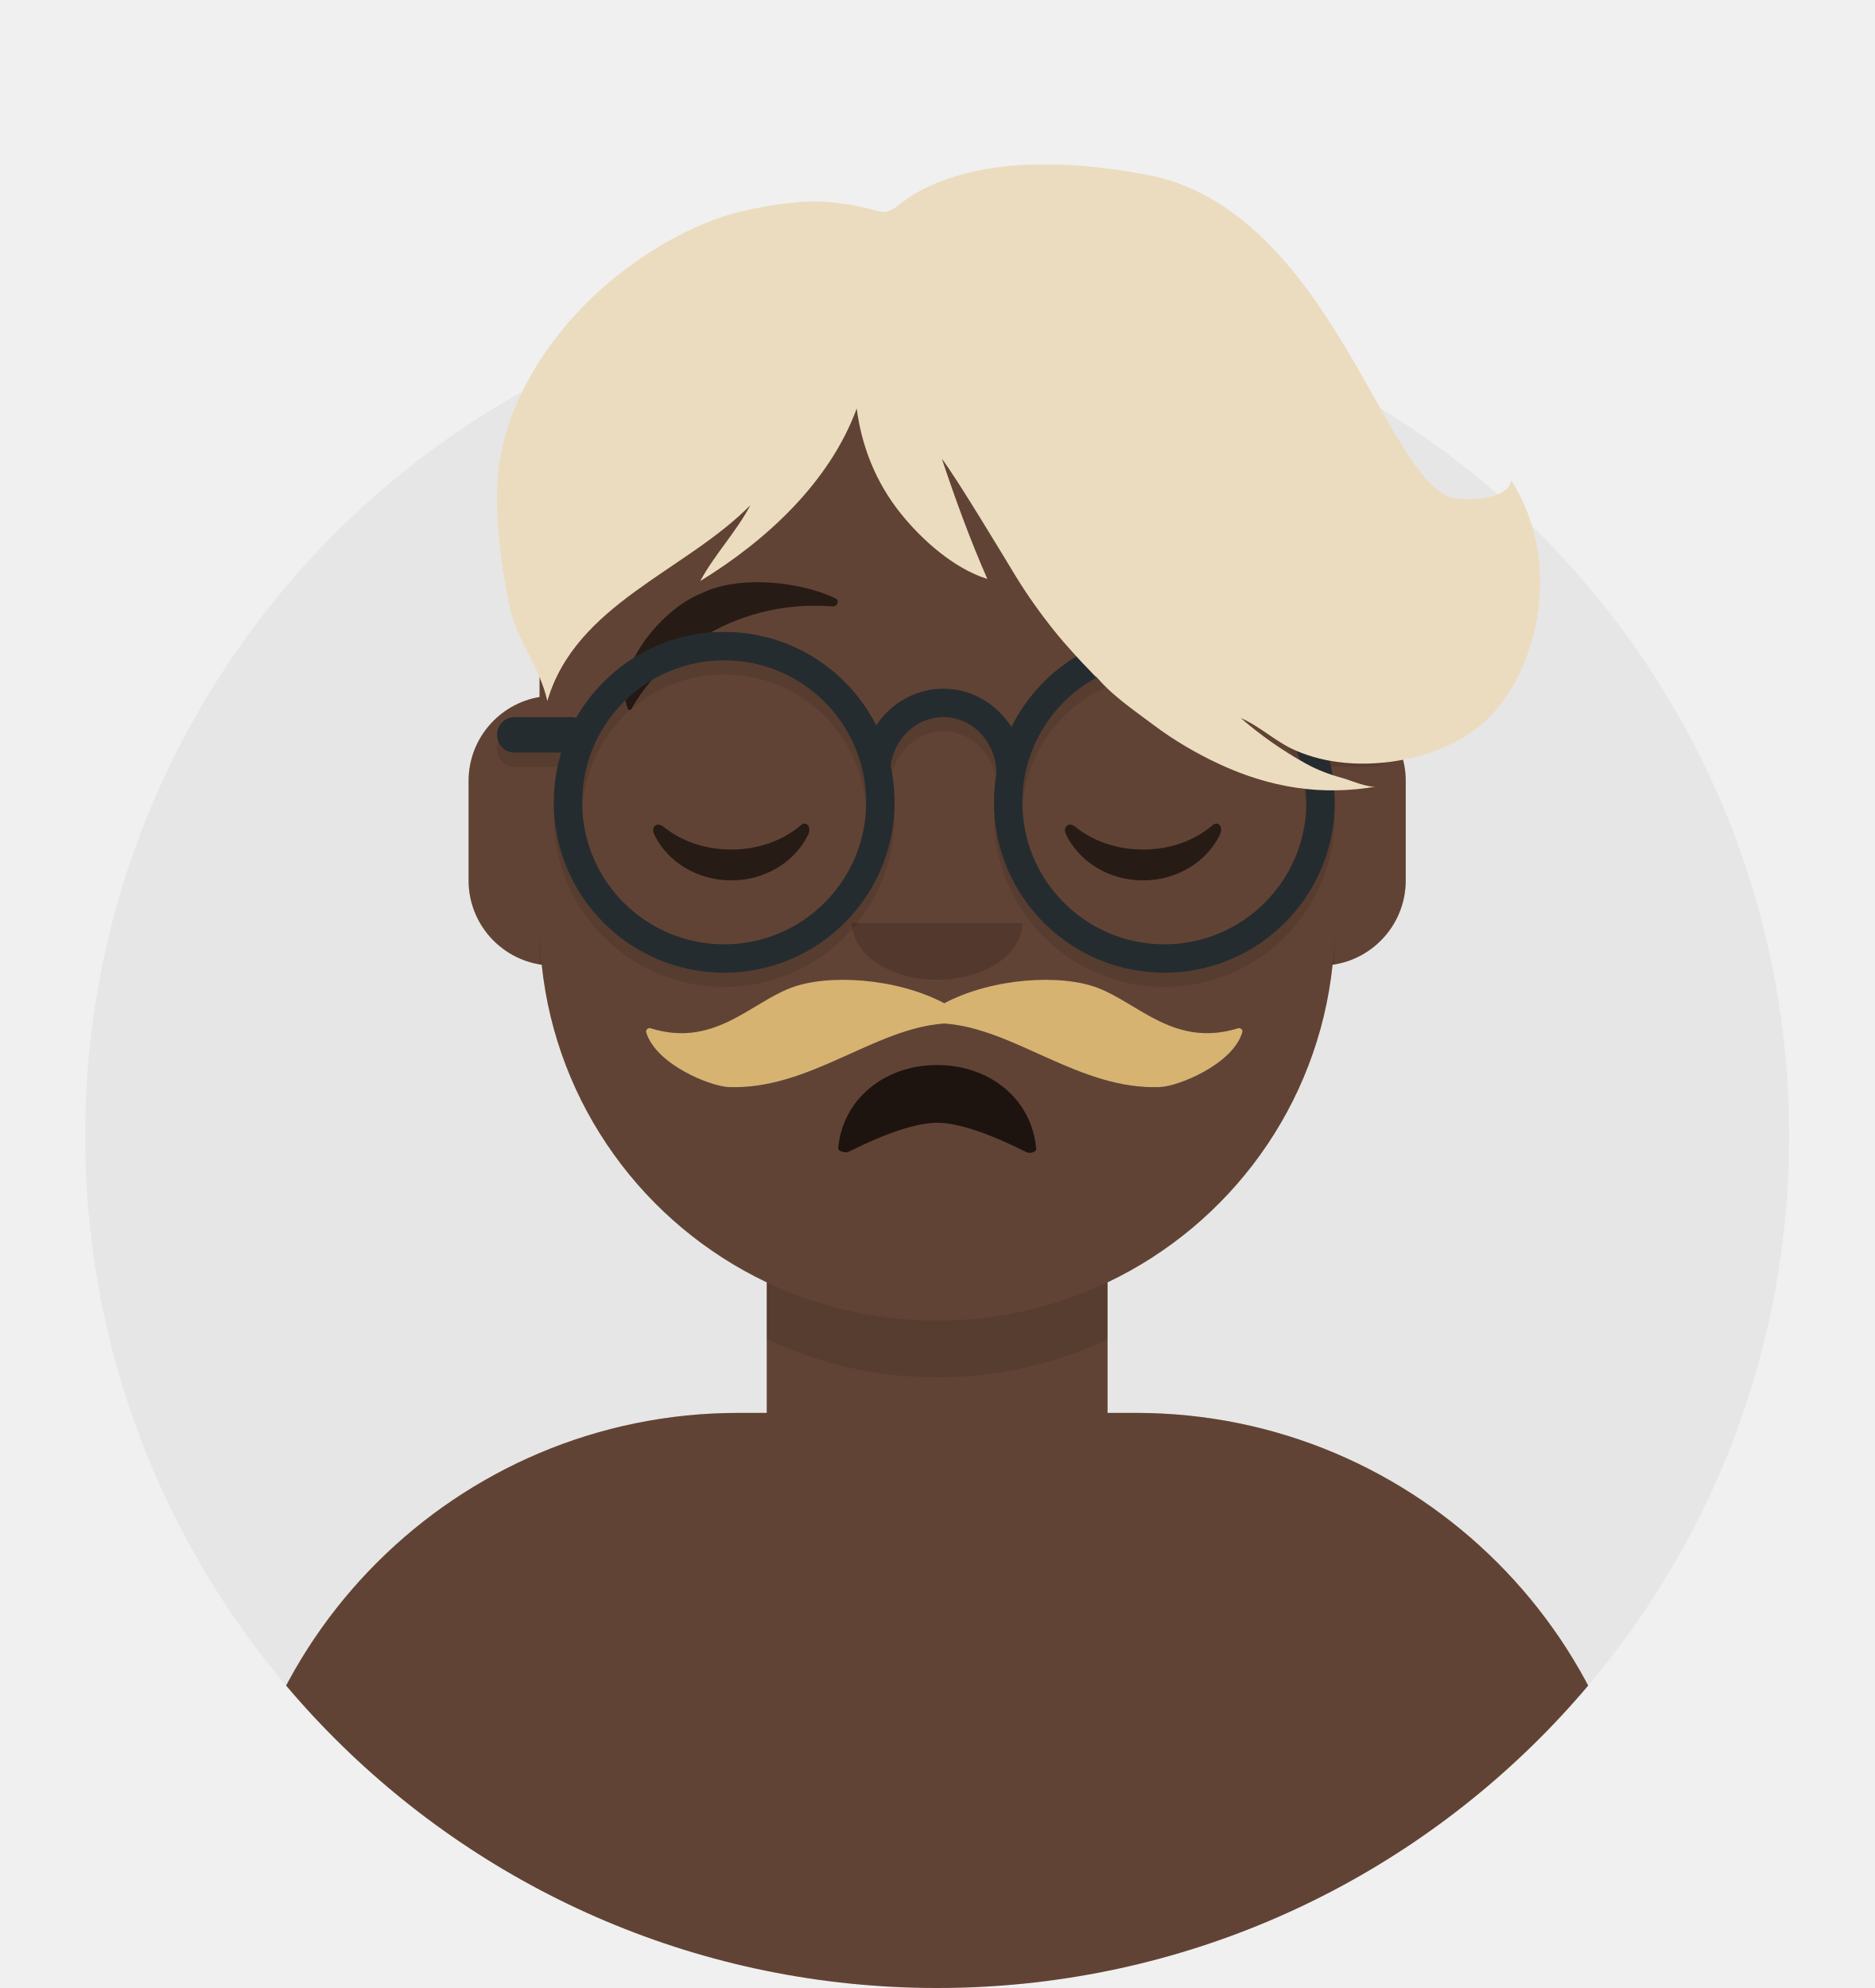
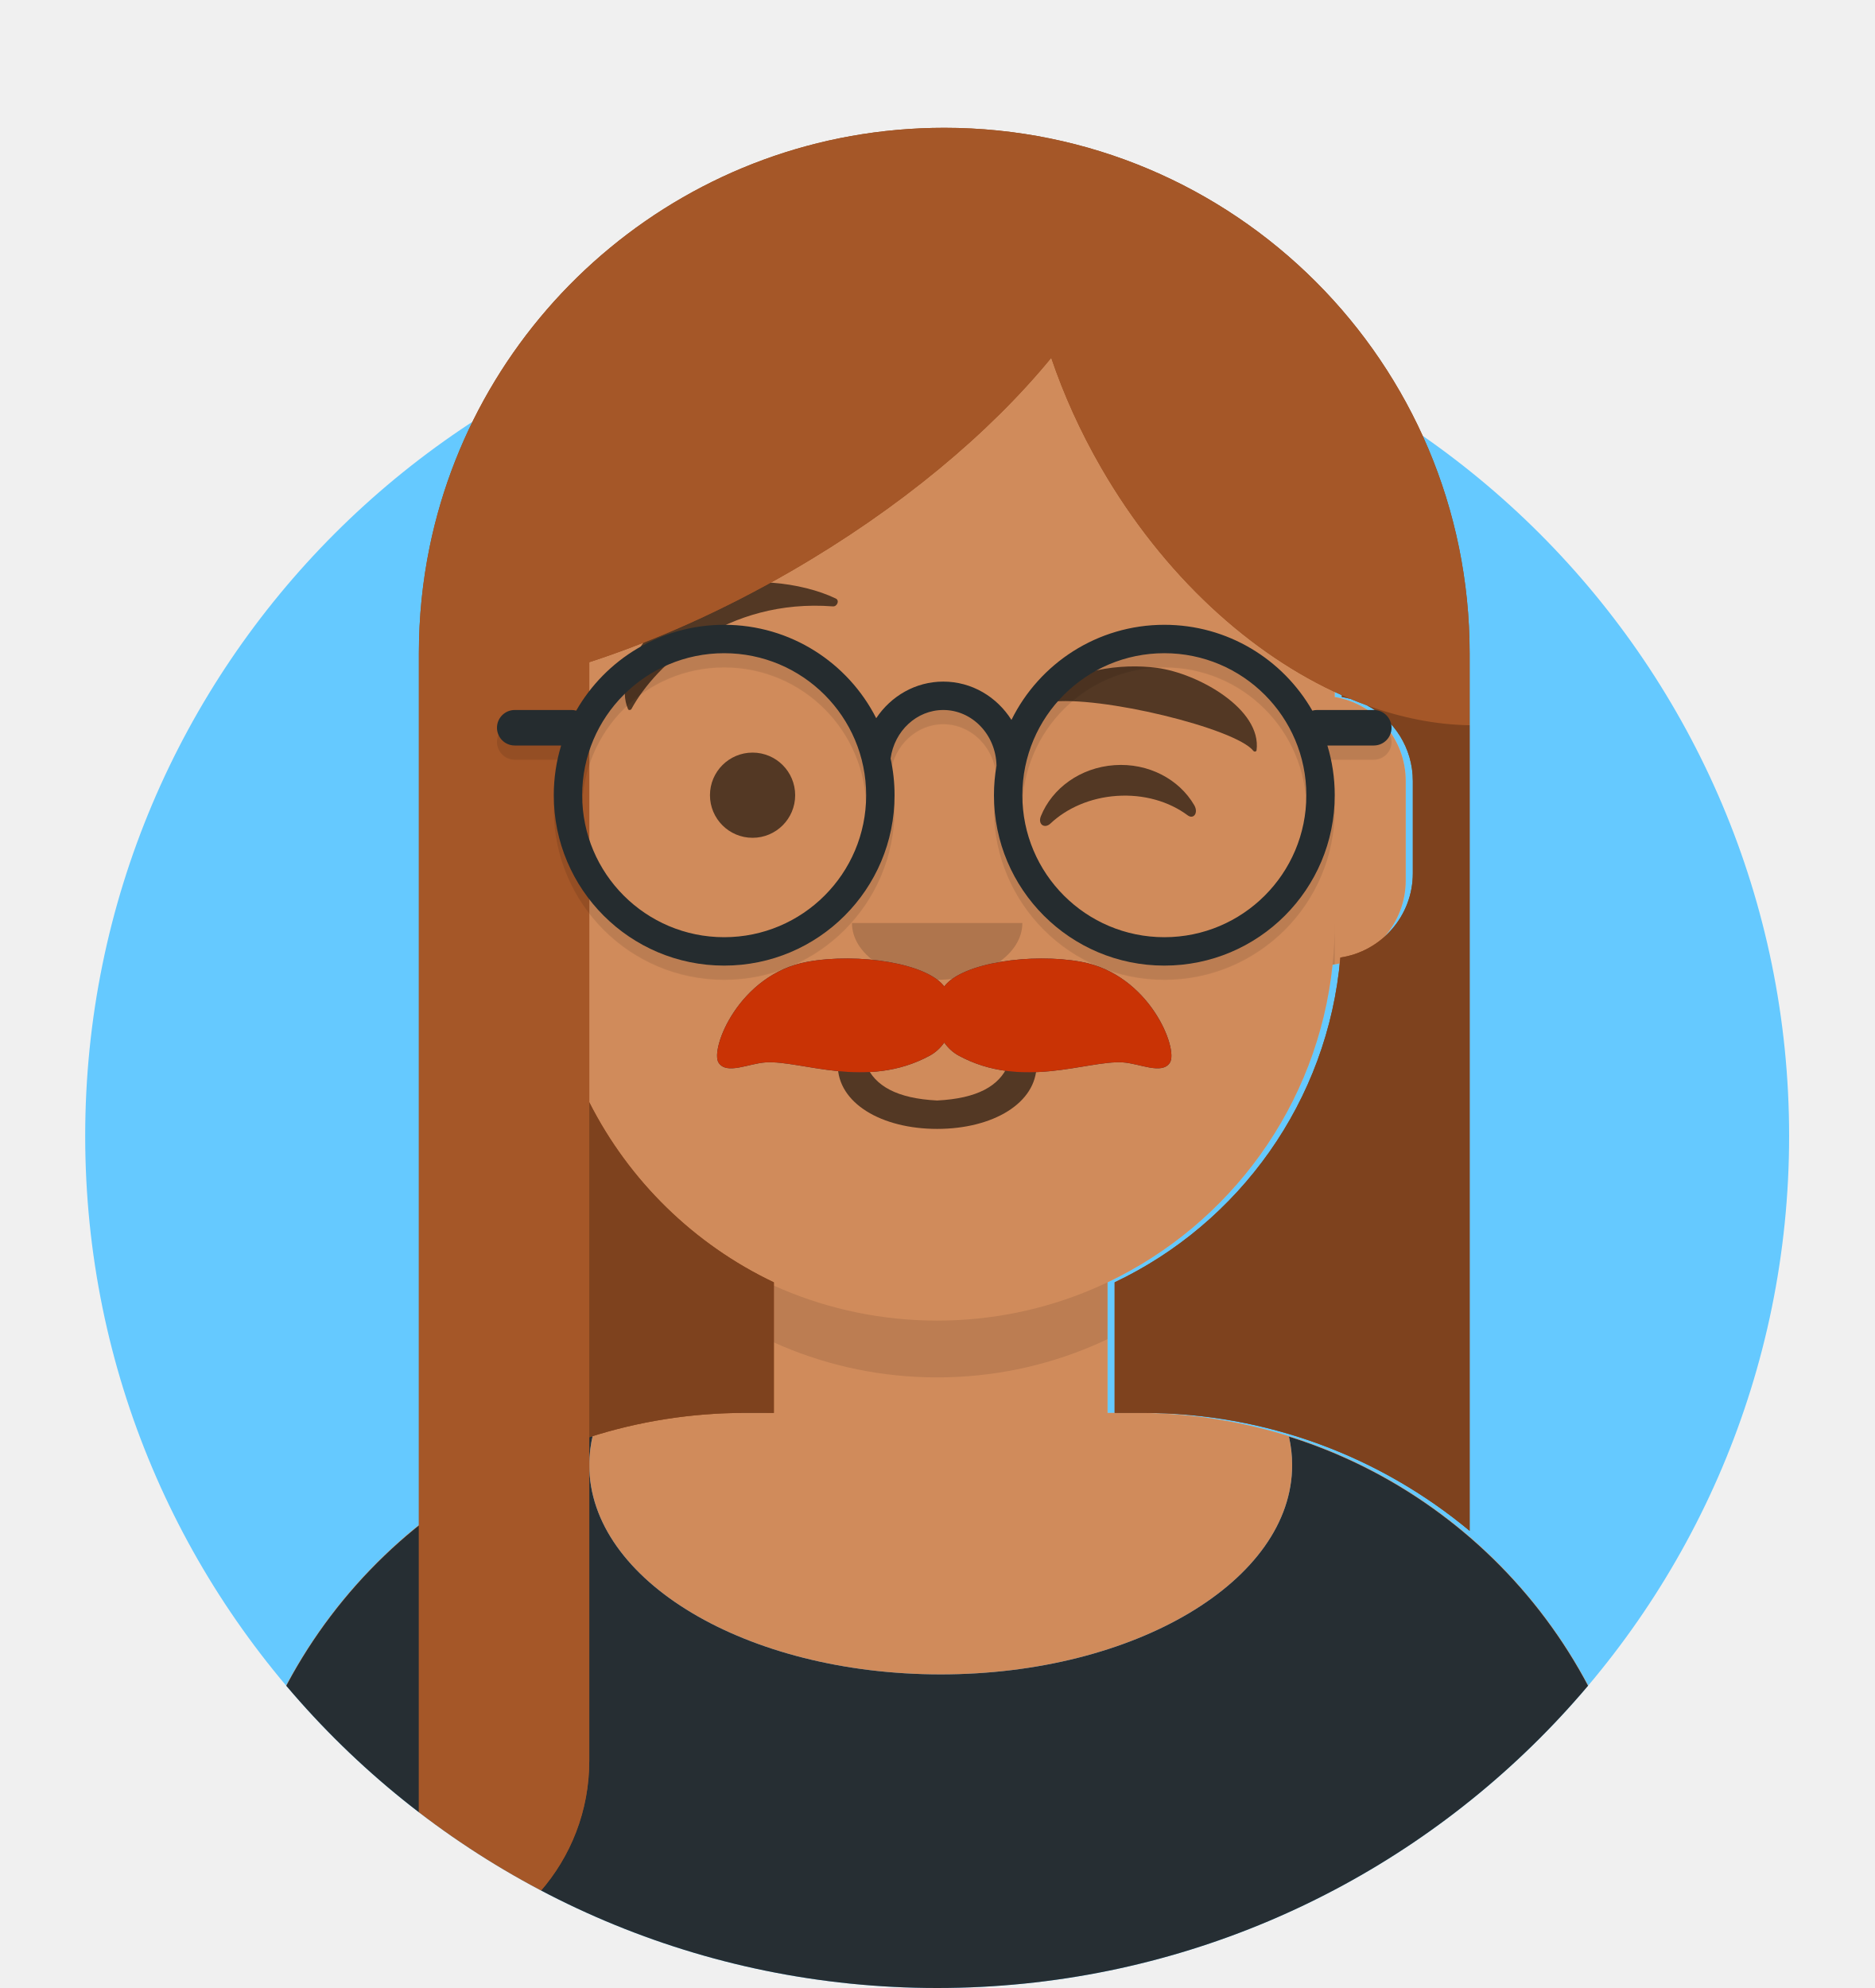
<svg xmlns="http://www.w3.org/2000/svg" xmlns:xlink="http://www.w3.org/1999/xlink" width="264px" height="280px" viewBox="0 0 264 280" version="1.1">
  <defs>
    <circle id="circle_path-1" cx="120" cy="120" r="120" />
    <path d="M-3.19744231e-14,160 L-3.19744231e-14,-1.42108547e-14 L264,-1.42108547e-14 L264,160 L252,160 C252,226.274 198.274,280 132,280 C65.726,280 12,226.274 12,160 L12,160 L-3.19744231e-14,160 Z" id="circle_path-3" />
    <path d="M100,0 C130.928,-5.68137151e-15 156,25.072 156,56 L156.001,62.166 C161.676,63.119 166,68.054 166,74 L166,88 C166,94.052 161.519,99.058 155.694,99.881 C153.628,119.686 141.238,136.422 124.001,144.61 L124,163 L128,163 C167.765,163 200,195.235 200,235 L200,244 L0,244 L0,235 C-4.86974701e-15,195.235 32.235,163 72,163 L76,163 L76,144.611 C58.763,136.422 46.372,119.687 44.305,99.881 C38.481,99.058 34,94.052 34,88 L34,74 C34,68.054 38.325,63.118 44,62.166 L44,56 C44,25.072 69.072,5.68137151e-15 100,0 Z" id="circle_path-5" />
    <path d="M83,36.348 C83,52.629 105.162,65.828 132.5,65.828 C159.838,65.828 182,52.629 182,36.348 C182,34.985 181.845,33.645 181.544,32.331 C210.784,41.488 232,68.792 232,101.052 L232,110 L32,110 L32,101.052 C32,68.397 53.739,40.82 83.534,32.002 C83.182,33.421 83,34.871 83,36.348 Z" id="circle_path-7" />
    <rect id="circle_path-9" x="0" y="0" width="264" height="280" />
    <path d="M74,0 C114.869,0 148,33.131 148,74 L148,84.148 L148,197.608 C135.525,187.237 119.491,181 102,181 L102,181 L98,181 L98,162.611 C115.531,154.283 128.048,137.115 129.791,116.867 C135.569,116.002 140,111.019 140,105 L140,105 L140,92 C140,87.354 137.359,83.324 133.497,81.33 C132.724,81.05 131.952,80.748 131.181,80.426 C130.795,80.32 130.401,80.233 130,80.166 L130,80.166 L130,79.917 C117.224,74.234 104.878,63.071 96.11,47.885 C93.175,42.801 90.831,37.595 89.066,32.397 C80.431,42.941 67.745,53.602 52.342,62.495 C42.778,68.017 33.147,72.291 24,75.266 L24,137.247 C29.602,148.318 38.773,157.278 50,162.611 L50,162.611 L50,181 L46,181 C38.327,181 30.935,182.2 24,184.423 L24,230 C24,244.106 13.569,255.776 0,257.716 L0,74 C0,33.131 33.131,0 74,0 Z" id="circle_path-11" />
  </defs>
  <g id="circle_Avataaar/Circle" stroke="none" stroke-width="1" fill="none" fill-rule="evenodd">
    <g id="circle_Circle" transform="translate(12, 40)">
      <mask id="circle_mask-2" fill="white">
        <use xlink:href="#circle_path-1" />
      </mask>
-       <use id="circle_Circle-Background" fill="#E6E6E6" xlink:href="#circle_path-1" />
+       <use id="circle_Background-Color" fill="#65C9FF" xlink:href="#circle_path-1" />
      <g id="circle_Fabric-Color" mask="url(#circle_mask-2)" fill="">
        <rect id="circle_🖍Color" x="0" y="0" width="240" height="240" />
      </g>
    </g>
    <mask id="circle_mask-4" fill="white">
      <use xlink:href="#circle_path-3" />
    </mask>
    <g id="circle_Mask" />
    <g id="circle_Avataaar" mask="url(#circle_mask-4)">
      <g id="circle_Body" transform="translate(32, 36)">
        <mask id="circle_mask-6" fill="white">
          <use xlink:href="#circle_path-5" />
        </mask>
        <use fill="#D0C6AC" xlink:href="#circle_path-5" />
-         <g id="circle_Skin-Color" mask="url(#circle_mask-6)" fill="#614335">
+         <g id="circle_Skin-Color" mask="url(#circle_mask-6)" fill="#D08B5B">
          <g transform="translate(-32, 0)" id="circle_Color">
            <rect x="0" y="0" width="264" height="244" />
          </g>
        </g>
        <path d="M44,94 C44,124.928 69.072,150 100,150 C130.928,150 156,124.928 156,94 L156,94 L156,102 C156,132.928 130.928,158 100,158 C69.072,158 44,132.928 44,102 Z" id="circle_Neck-Shadow" fill-opacity="0.1" fill="#000000" mask="url(#circle_mask-6)" />
      </g>
      <g id="circle_Clothing" transform="translate(0, 170)">
-                 
-             </g>
+         <defs>
+           <path d="M83,36.348 C83,52.629 105.162,65.828 132.5,65.828 C159.838,65.828 182,52.629 182,36.348 C182,34.985 181.845,33.645 181.544,32.331 C210.784,41.488 232,68.792 232,101.052 L232,110 L32,110 L32,101.052 C32,68.397 53.739,40.82 83.534,32.002 C83.182,33.421 83,34.871 83,36.348 Z" id="shirt_scoop_neck_path-1" />
+         </defs>
+         <g id="shirt_scoop_neck_Clothing/Shirt-Scoop-Neck" stroke="none" stroke-width="1" fill="none" fill-rule="evenodd">
+           <mask id="shirt_scoop_neck_mask-2" fill="white">
+             <use xlink:href="#shirt_scoop_neck_path-1" />
+           </mask>
+           <use id="shirt_scoop_neck_Clothes" fill="#E6E6E6" xlink:href="#shirt_scoop_neck_path-1" />
+           <g id="shirt_scoop_neck_Fabric-Color" mask="url(#shirt_scoop_neck_mask-2)" fill="#262E33">
+             <rect id="shirt_scoop_neck_🖍Color" x="0" y="0" width="264" height="110" />
+           </g>
+         </g>
+       </g>
      <g id="circle_Face" transform="translate(76, 82)" fill="#000000">
        <g id="circle_Mouth" transform="translate(2, 52)">
-           <g id="sad_Mouth/Sad" stroke="none" stroke-width="1" fill="none" fill-rule="evenodd" fill-opacity="0.7">
-             <path d="M40.058,16.654 C40.708,23.683 46.702,28.377 54,28.377 C61.342,28.377 67.363,23.627 67.953,16.529 C67.984,16.151 67.077,15.853 66.629,16.077 C61.09,18.85 56.881,20.237 54,20.237 C51.156,20.237 47.007,18.88 41.554,16.168 C41.047,15.916 40.02,16.236 40.058,16.654 Z" id="sad_Mouth" fill="#000000" transform="translate(54.00536, 22.18841) scale(1, -1) translate(-54.00536, -22.18841) " />
+           <g id="twinkle_Mouth/Twinkle" stroke="none" stroke-width="1" fill="none" fill-rule="evenodd" fill-opacity="0.6">
+             <path d="M40,16 C40,21.372 46.158,25 54,25 C61.842,25 68,21.372 68,16 C68,14.895 67.05,14 66,14 C64.707,14 64.13,14.905 64,16 C62.758,18.938 59.683,20.716 54,21 C48.317,20.716 45.242,18.938 44,16 C43.87,14.905 43.293,14 42,14 C40.95,14 40,14.895 40,16 Z" id="twinkle_Mouth" fill="#000000" fill-rule="nonzero" />
          </g>
        </g>
        <g id="circle_Nose" transform="translate(28, 40)" fill-opacity="0.16">
          <g id="default_Nose/Default" stroke="none" stroke-width="1" fill="none" fill-rule="evenodd" fill-opacity="0.16">
            <path d="M16,8 C16,12.418 21.373,16 28,16 L28,16 C34.627,16 40,12.418 40,8" id="default_Nose" fill="#000000" />
          </g>
        </g>
        <g id="circle_Eyes" transform="translate(0, 8)">
-           <g id="closed_Eyes/Closed-😌" stroke="none" stroke-width="1" fill="none" fill-rule="evenodd" fill-opacity="0.6">
-             <path d="M16.16,32.447 C18.007,28.649 22.164,26 26.998,26 C31.814,26 35.959,28.63 37.815,32.407 C38.367,33.529 37.582,34.447 36.791,33.767 C34.34,31.66 30.859,30.344 26.998,30.344 C23.257,30.344 19.874,31.579 17.438,33.572 C16.547,34.3 15.62,33.558 16.16,32.447 Z" id="closed_Closed-Eye" fill="#000000" transform="translate(27, 30) scale(1, -1) translate(-27, -30) " />
-             <path d="M74.16,32.447 C76.007,28.649 80.164,26 84.998,26 C89.814,26 93.959,28.63 95.815,32.407 C96.367,33.529 95.582,34.447 94.791,33.767 C92.34,31.66 88.859,30.344 84.998,30.344 C81.257,30.344 77.874,31.579 75.438,33.572 C74.547,34.3 73.62,33.558 74.16,32.447 Z" id="closed_Closed-Eye" fill="#000000" transform="translate(85, 30) scale(1, -1) translate(-85, -30) " />
+           <g id="wink_Eyes/Wink-😉" stroke="none" stroke-width="1" fill="none" fill-rule="evenodd" fill-opacity="0.6">
+             <circle id="wink_Eye" fill="#000000" cx="30" cy="22" r="6" />
+             <path d="M70.412,24.205 C72.259,20.406 76.417,17.758 81.25,17.758 C86.066,17.758 90.211,20.387 92.068,24.165 C92.619,25.287 91.834,26.205 91.043,25.525 C88.592,23.417 85.111,22.101 81.25,22.101 C77.509,22.101 74.126,23.336 71.69,25.329 C70.799,26.058 69.872,25.316 70.412,24.205 Z" id="wink_Winky-Wink" fill="#000000" transform="translate(81.25223, 21.75758) rotate(-4) translate(-81.25223, -21.75758) " />
          </g>
        </g>
        <g id="circle_Eyebrow" fill-opacity="0.6">
-           <g id="raised_excited_natural_Eyebrow/Natural/Raised-Excited-Natural" stroke="none" stroke-width="1" fill="none" fill-rule="evenodd" fill-opacity="0.6">
-             <path d="M22.766,1.578 L23.677,1.176 C28.919,-0.905 36.865,-0.033 41.723,2.299 C42.29,2.571 41.902,3.452 41.321,3.407 C26.402,2.256 16.358,11.553 12.946,17.847 C12.845,18.034 12.539,18.055 12.464,17.881 C10.156,12.562 16.913,3.896 22.766,1.578 Z" id="raised_excited_natural_Eye-Browse-Reddit" fill="#000000" />
-             <path d="M80.766,1.578 L81.677,1.176 C86.919,-0.905 94.865,-0.033 99.723,2.299 C100.29,2.571 99.902,3.452 99.321,3.407 C84.402,2.256 74.358,11.553 70.946,17.847 C70.845,18.034 70.539,18.055 70.464,17.881 C68.156,12.562 74.913,3.896 80.766,1.578 Z" id="raised_excited_natural_Eye-Browse-Reddit" fill="#000000" transform="translate(85, 9) scale(-1, 1) translate(-85, -9) " />
+           <g id="up_down_natural_Eyebrow/Natural/Up-Down-Natural" stroke="none" stroke-width="1" fill="none" fill-rule="evenodd" fill-opacity="0.6">
+             <path d="M22.766,1.578 L23.677,1.176 C28.919,-0.905 36.865,-0.033 41.723,2.299 C42.29,2.571 41.902,3.452 41.321,3.407 C26.402,2.256 16.358,11.553 12.946,17.847 C12.845,18.034 12.539,18.055 12.464,17.881 C10.156,12.562 16.913,3.896 22.766,1.578 Z" id="up_down_natural_Eye-Browse-Reddit" fill="#000000" />
+             <path d="M86.535,12.025 C92.342,12.293 101.73,16.512 101.488,22.368 C101.48,22.56 101.199,22.644 101.061,22.497 C98.306,19.537 78.746,16.547 71.856,18.132 C71.226,18.277 70.747,17.655 71.146,17.206 C74.568,13.357 81.333,11.779 86.535,12.025 Z" id="up_down_natural_Eyebrow" fill="#000000" transform="translate(86.24651, 17.28591) rotate(5) translate(-86.24651, -17.28591) " />
          </g>
        </g>
      </g>
      <g id="circle_Top">
        <defs>
-           <path d="M198.747,37.856 C193.606,34.024 187.528,30.74 181.188,29.478 C174.741,28.196 170.829,27.885 164.483,29.405 C162.85,29.797 162.299,30.185 160.862,29.257 C159.651,28.474 151.2,19.767 125.442,24.6 C99.407,29.485 91.673,68.675 82.015,70.166 C78.535,70.703 74.234,69.782 74.099,67.639 C70.136,73.673 69.091,81.646 70.772,88.713 C72.219,94.799 75.269,100.517 80.761,103.85 C85.487,106.717 92.02,107.966 97.482,107.437 C99.967,107.197 102.227,106.674 104.514,105.671 C107.273,104.462 109.471,102.28 112.178,101.128 C109.351,103.576 106.275,105.735 103.002,107.546 C101.363,108.453 99.698,109.078 97.889,109.57 C96.653,109.906 94.128,111.051 92.933,110.752 C100.74,112.148 108.093,110.932 115.252,107.589 C118.483,106.081 121.591,104.257 124.443,102.113 C127.276,99.983 130.538,97.806 132.754,95.004 C131.824,96.207 133.451,94.417 133.666,94.198 C134.274,93.578 134.869,92.946 135.453,92.303 C136.455,91.199 137.451,90.075 138.384,88.912 C140.378,86.426 142.235,83.83 143.891,81.109 C145.569,78.353 152.25,67.236 154.266,64.619 C152.361,70.327 150.287,76.037 147.859,81.544 C152.572,80.074 157.143,76 160.154,72.204 C163.546,67.928 165.555,62.936 166.262,57.538 C170.088,67.954 179.047,76.168 188.294,81.833 C186.291,78.103 183.239,74.948 181.242,71.155 C190.433,80.484 205.81,85.048 209.837,98.729 C210.87,93.971 214.19,90.148 215.185,85.296 C216.289,79.907 217.081,74.187 216.906,68.68 C216.509,56.438 208.274,44.957 198.747,37.856 Z" id="shaggy_path-1" />
+           <path d="M98 181L98 162.611C115.531 154.283 128.048 137.115 129.791 116.867C135.569 116.002 140 111.019 140 105L140 92C140 87.358 137.364 83.331 133.506 81.335C132.73 81.052 131.955 80.749 131.18 80.426C130.794 80.32 130.4 80.233 130 80.166L130 79.917C117.224 74.234 104.878 63.071 96.11 47.885C93.175 42.801 90.831 37.595 89.066 32.397C80.431 42.941 67.745 53.602 52.342 62.495C42.778 68.017 33.147 72.291 24 75.266L24 137.246C29.602 148.318 38.773 157.277 50 162.611L50 181L46 181C38.327 181 30.935 182.2 24 184.423L24 230C24 244.106 13.569 255.776 0 257.716L0 74C0 68.891 0.518 63.904 1.503 59.086C8.404 25.366 38.24 0 74 0C114.869 0 148 33.131 148 74L148 197.608C135.525 187.237 119.491 181 102 181L98 181Z" id="straight_2_path_1" />
+           <clipPath id="straight_2_mask_1">
+             <use xlink:href="#straight_2_path_1" />
+           </clipPath>
        </defs>
-         <g id="shaggy_Top/Short-Hair/Shaggy" stroke="none" stroke-width="1" fill="none" fill-rule="evenodd">
-           <g id="shaggy_Facial-Hair" transform="translate(49, 72)">
-             <defs>
-               <path d="M105.612,67.132 C111.386,69.337 116.495,75.583 125.362,72.828 C125.731,72.714 126.091,73.045 125.98,73.409 C124.607,77.918 116.973,81.007 114.379,81.108 C103.04,81.55 93.906,72.831 84.001,72.162 C74.095,72.83 64.961,81.55 53.622,81.108 C51.028,81.007 43.394,77.918 42.02,73.409 C41.909,73.045 42.27,72.714 42.639,72.828 C51.505,75.583 56.614,69.337 62.389,67.132 C67.578,65.149 77.209,65.711 84.001,69.297 C90.793,65.711 100.422,65.149 105.612,67.132 Z" id="moustache_fancy_path-1" />
-             </defs>
-             <g id="moustache_fancy_Facial-Hair/Moustache-Fancy" stroke="none" stroke-width="1" fill="none" fill-rule="evenodd">
-               <mask id="moustache_fancy_mask-2" fill="white">
-                 <use xlink:href="#moustache_fancy_path-1" />
-               </mask>
-               <use id="moustache_fancy_Moustache-U-a-Question" fill="#28354B" xlink:href="#moustache_fancy_path-1" />
-               <g id="moustache_fancy_Facial-Hair-Color" mask="url(#moustache_fancy_mask-2)" fill="#D6B370">
-                 <rect id="moustache_fancy_Color" x="0" y="0" width="168" height="152" />
+         <g id="straight_2_TopLong-HairStraight-2">
+           <g id="straight_2_Hair" transform="translate(59 18)">
+             <path d="M98 181L98 162.611C115.531 154.283 128.048 137.115 129.791 116.867C135.569 116.002 140 111.019 140 105L140 92C140 87.358 137.364 83.331 133.506 81.335C132.73 81.052 131.955 80.749 131.18 80.426C130.794 80.32 130.4 80.233 130 80.166L130 79.917C117.224 74.234 104.878 63.071 96.11 47.885C93.175 42.801 90.831 37.595 89.066 32.397C80.431 42.941 67.745 53.602 52.342 62.495C42.778 68.017 33.147 72.291 24 75.266L24 137.246C29.602 148.318 38.773 157.277 50 162.611L50 181L46 181C38.327 181 30.935 182.2 24 184.423L24 230C24 244.106 13.569 255.776 0 257.716L0 74C0 68.891 0.518 63.904 1.503 59.086C8.404 25.366 38.24 0 74 0C114.869 0 148 33.131 148 74L148 197.608C135.525 187.237 119.491 181 102 181L98 181Z" id="straight_2_Mask-Hair" fill="#944F23" fill-rule="evenodd" stroke="none" />
+             <g clip-path="url(#straight_2_mask_1)">
+               <g id="straight_2_Hair-Color" transform="translate(-58 -18)" fill="#ECDCBF">
+                 <path d="M0 0L264 0L264 280L0 280L0 0Z" id="straight_2_Color" fill="#A55728" fill-rule="evenodd" stroke="none" />
              </g>
            </g>
          </g>
-           <g id="shaggy_Accessory" transform="translate(62, 86)">
+           <path d="M76.326 181L76.326 162.611C93.857 154.283 106.374 137.115 108.117 116.867C113.895 116.002 118.326 111.019 118.326 105L118.326 92C118.326 87.358 115.69 83.331 111.832 81.335C116.7 83.108 121.589 84.072 126.326 84.148L126.326 197.608C113.851 187.237 97.817 181 80.326 181L76.326 181ZM2.326 184.423C9.261 182.2 16.653 181 24.326 181L28.326 181L28.326 162.611C17.099 157.277 7.927 148.318 2.326 137.246L2.326 184.423ZM108.326 79.917L108.326 80.166C108.726 80.233 109.12 80.32 109.506 80.426C109.112 80.261 108.719 80.092 108.326 79.917Z" transform="translate(80.67409 18)" id="straight_2_Shadow" fill="#000000" fill-opacity="0.239" fill-rule="evenodd" stroke="none" />
+           <g id="straight_2_Facial-Hair" transform="translate(49 72)">
+             <defs>
+               <path d="M64.721,63.464 C71.838,62.17 81.796,63.646 84.107,67.092 L83.998,66.939 L84.01,66.922 C86.531,63.598 96.277,62.191 103.274,63.464 C112.928,65.221 117.019,75.767 115.78,77.679 C114.655,79.415 111.536,77.774 109.12,77.63 C104.119,77.332 94.948,81.51 86.046,76.689 C85.235,76.25 84.539,75.608 83.998,74.839 C83.457,75.608 82.761,76.25 81.95,76.689 C73.048,81.51 63.877,77.332 58.876,77.63 C56.46,77.774 53.341,79.415 52.216,77.679 C50.977,75.767 55.068,65.221 64.721,63.464 Z" id="moustache_magnum_path-1" />
+             </defs>
+             <g id="moustache_magnum_Facial-Hair/Moustache-Magnum" stroke="none" stroke-width="1" fill="none" fill-rule="evenodd">
+               <mask id="moustache_magnum_mask-2" fill="white">
+                 <use xlink:href="#moustache_magnum_path-1" />
+               </mask>
+               <use id="moustache_magnum_Hey..." fill="#28354B" xlink:href="#moustache_magnum_path-1" />
+               <g id="moustache_magnum_Facial-Hair-Color" mask="url(#moustache_magnum_mask-2)" fill="#C93305">
+                 <rect id="moustache_magnum_Color" x="0" y="0" width="168" height="152" />
+               </g>
+             </g>
+           </g>
+           <g id="straight_2_Accessory" transform="translate(62 85)">
            <defs>
              <path d="M102,3 C110.92,3 118.703,7.866 122.84,15.088 C123.05,15.031 123.271,15 123.5,15 L131.5,15 C132.881,15 134,16.119 134,17.5 C134,18.881 132.881,20 131.5,20 L124.963,20 C125.637,22.215 126,24.565 126,27 C126,40.255 115.255,51 102,51 C88.745,51 78,40.255 78,27 C78,25.582 78.123,24.192 78.359,22.841 C78.281,18.461 74.917,15 70.862,15 C67.124,15 63.973,17.942 63.441,21.834 C63.808,23.498 64,25.227 64,27 C64,40.255 53.255,51 40,51 C26.745,51 16,40.255 16,27 C16,24.565 16.363,22.215 17.037,20 L10.5,20 C9.119,20 8,18.881 8,17.5 C8,16.119 9.119,15 10.5,15 L18.5,15 C18.729,15 18.95,15.031 19.16,15.088 C23.297,7.866 31.08,3 40,3 C49.352,3 57.455,8.349 61.416,16.155 C63.493,13.039 66.949,11 70.862,11 C74.875,11 78.407,13.144 80.465,16.395 C84.379,8.459 92.552,3 102,3 Z M40,7 C28.954,7 20,15.954 20,27 C20,38.046 28.954,47 40,47 C51.046,47 60,38.046 60,27 C60,15.954 51.046,7 40,7 Z M102,7 C90.954,7 82,15.954 82,27 C82,38.046 90.954,47 102,47 C113.046,47 122,38.046 122,27 C122,15.954 113.046,7 102,7 Z" id="round_path-1" />
              <filter x="-0.8%" y="-2.1%" width="101.6%" height="108.3%" filterUnits="objectBoundingBox" id="round_filter-2">
                <feOffset dx="0" dy="2" in="SourceAlpha" result="shadowOffsetOuter1" />
                <feColorMatrix values="0 0 0 0 0   0 0 0 0 0   0 0 0 0 0  0 0 0 0.1 0" type="matrix" in="shadowOffsetOuter1" />
              </filter>
            </defs>
            <g id="round_Top/_Resources/Round" stroke="none" stroke-width="1" fill="none" fill-rule="evenodd">
              <g id="round_Lennon-Glasses">
                <use fill="black" fill-opacity="1" filter="url(#round_filter-2)" xlink:href="#round_path-1" />
                <use fill="#252C2F" fill-rule="evenodd" xlink:href="#round_path-1" />
              </g>
            </g>
          </g>
-           <mask id="shaggy_mask-2" fill="white">
-             <use xlink:href="#shaggy_path-1" />
-           </mask>
-           <use id="shaggy_Shaggy-Hair" fill="" transform="translate(143.4652, 67.23416) scale(-1, 1) translate(-143.4652, -67.23416)" xlink:href="#shaggy_path-1" />
-           <g id="shaggy_Hair-Color" mask="url(#shaggy_mask-2)" fill="#ECDCBF" transform="translate(143.4652, 67.23416) scale(-1, 1) translate(-143.4652, -67.23416)">
-             <g transform="translate(1, 0)" id="shaggy_Color">
-               <rect x="0" y="0" width="264" height="280" />
-             </g>
-           </g>
        </g>
      </g>
    </g>
  </g>
</svg>
